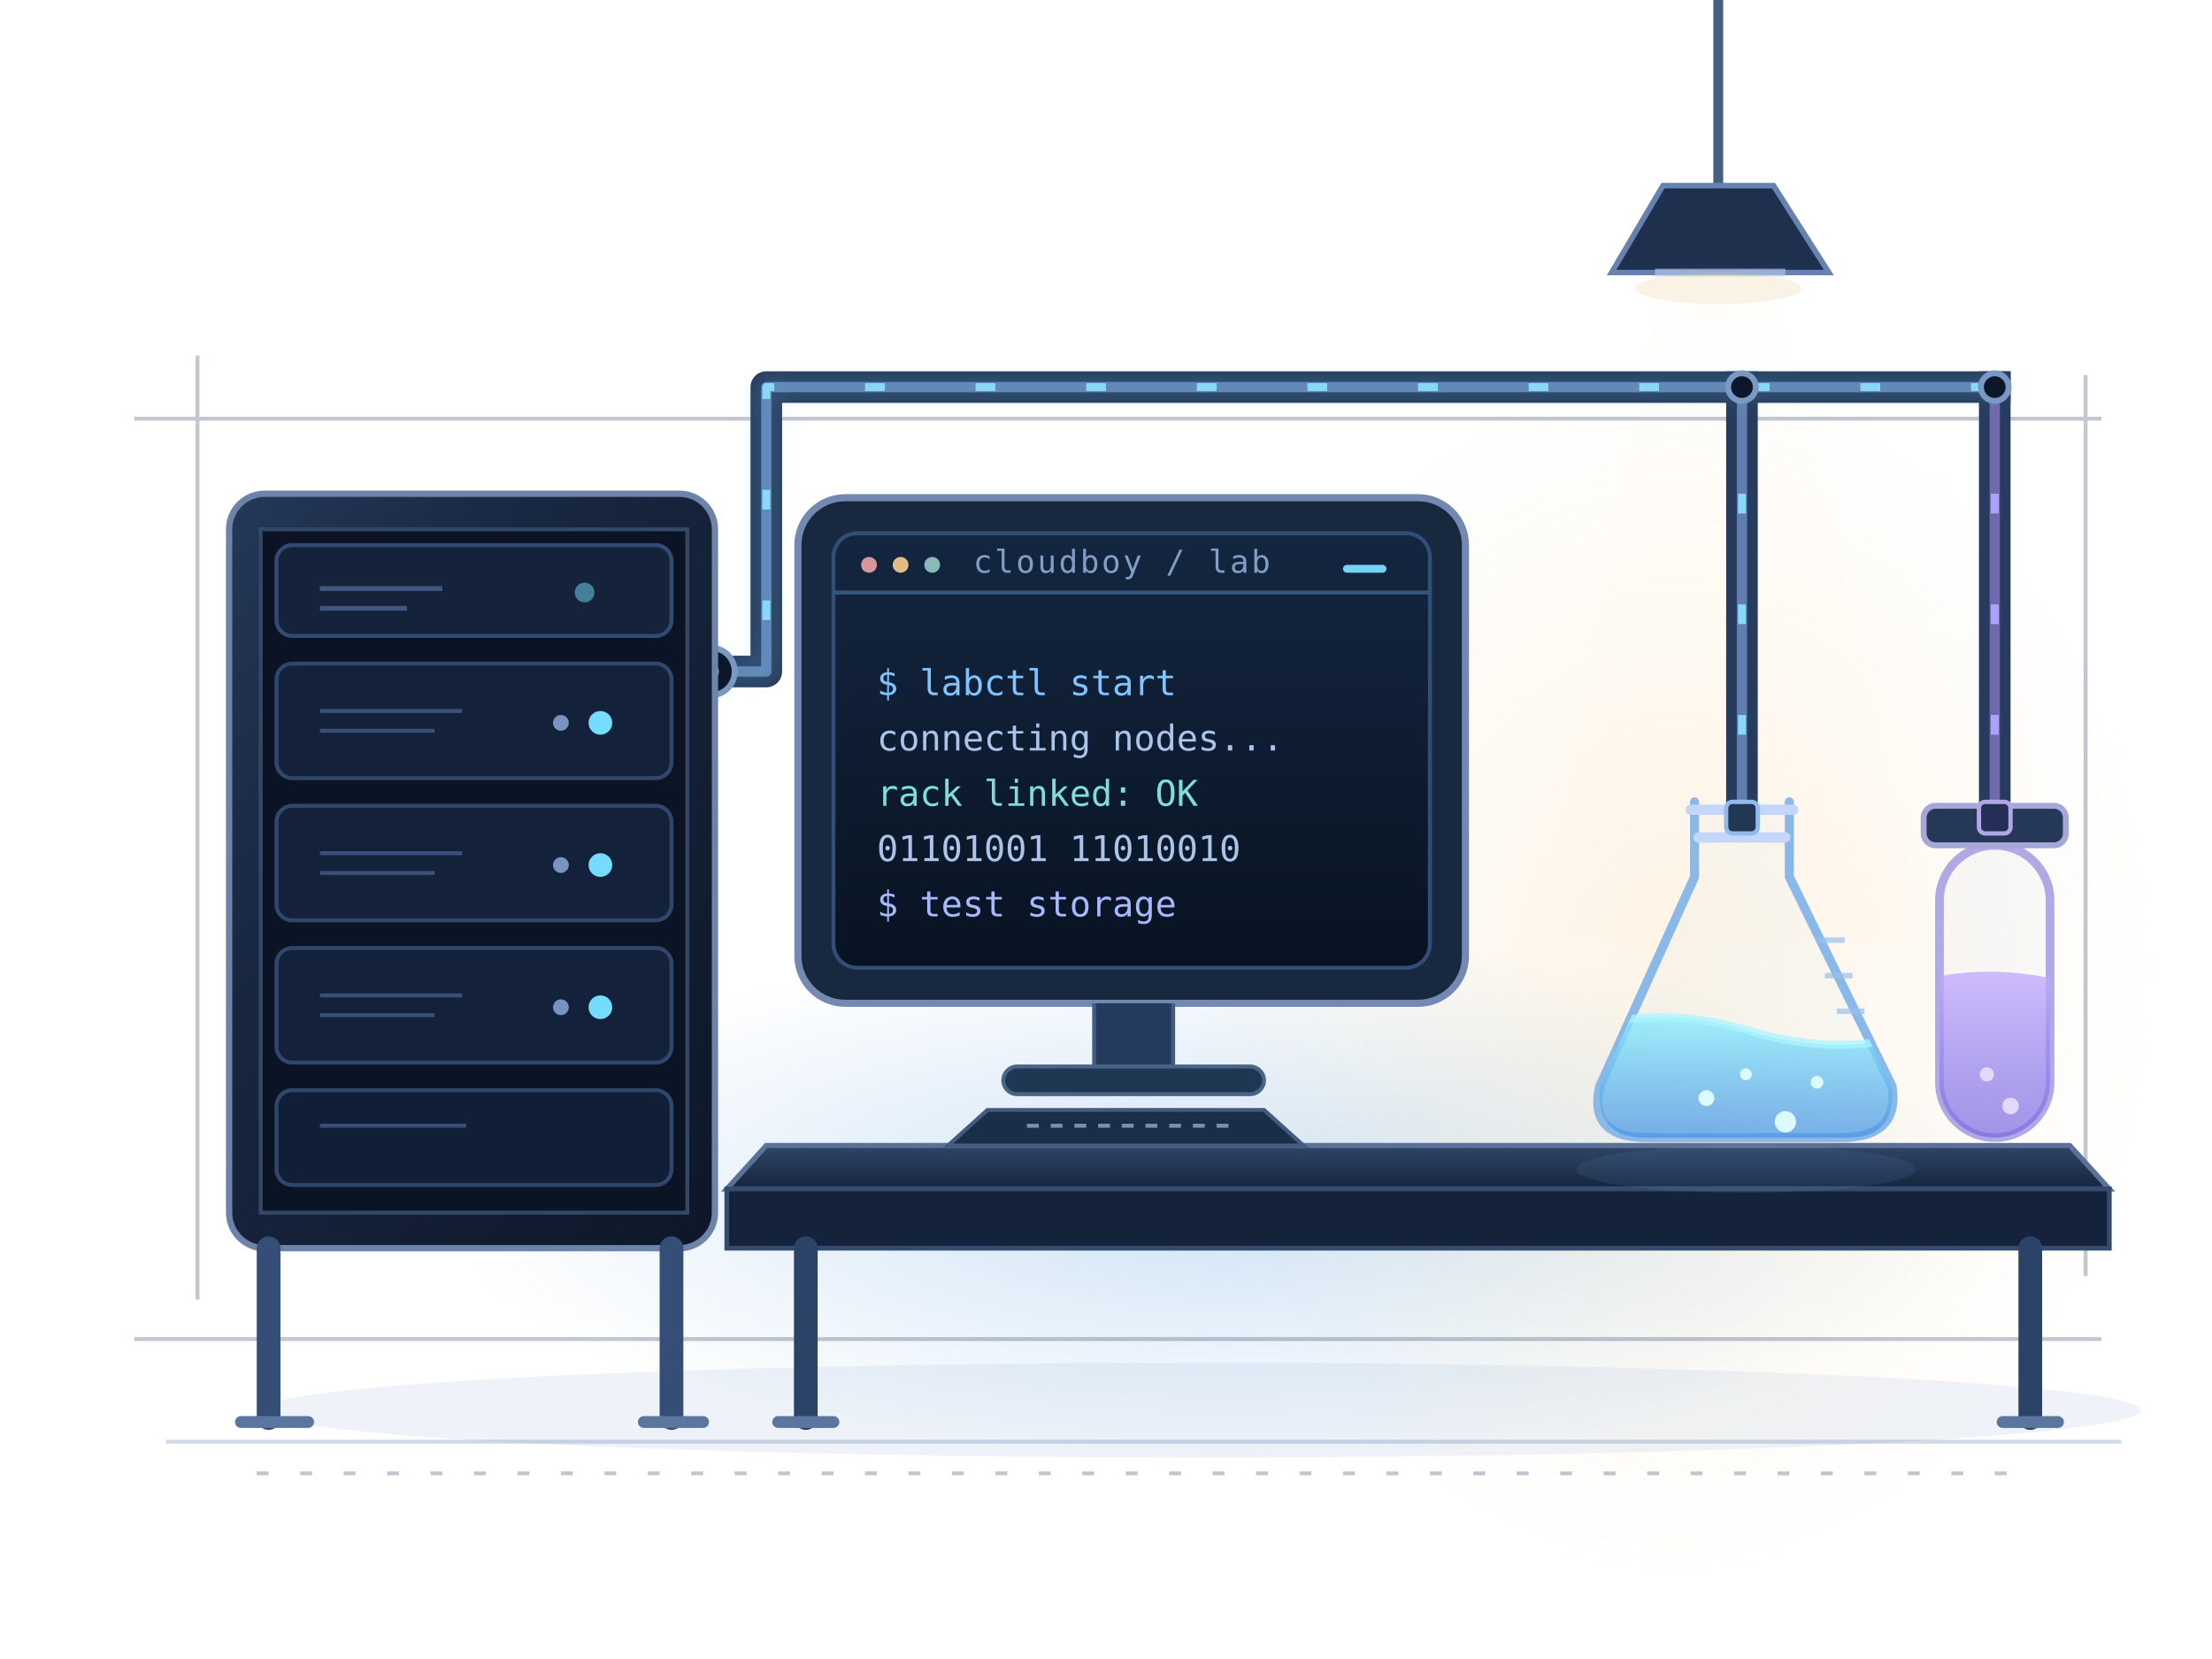
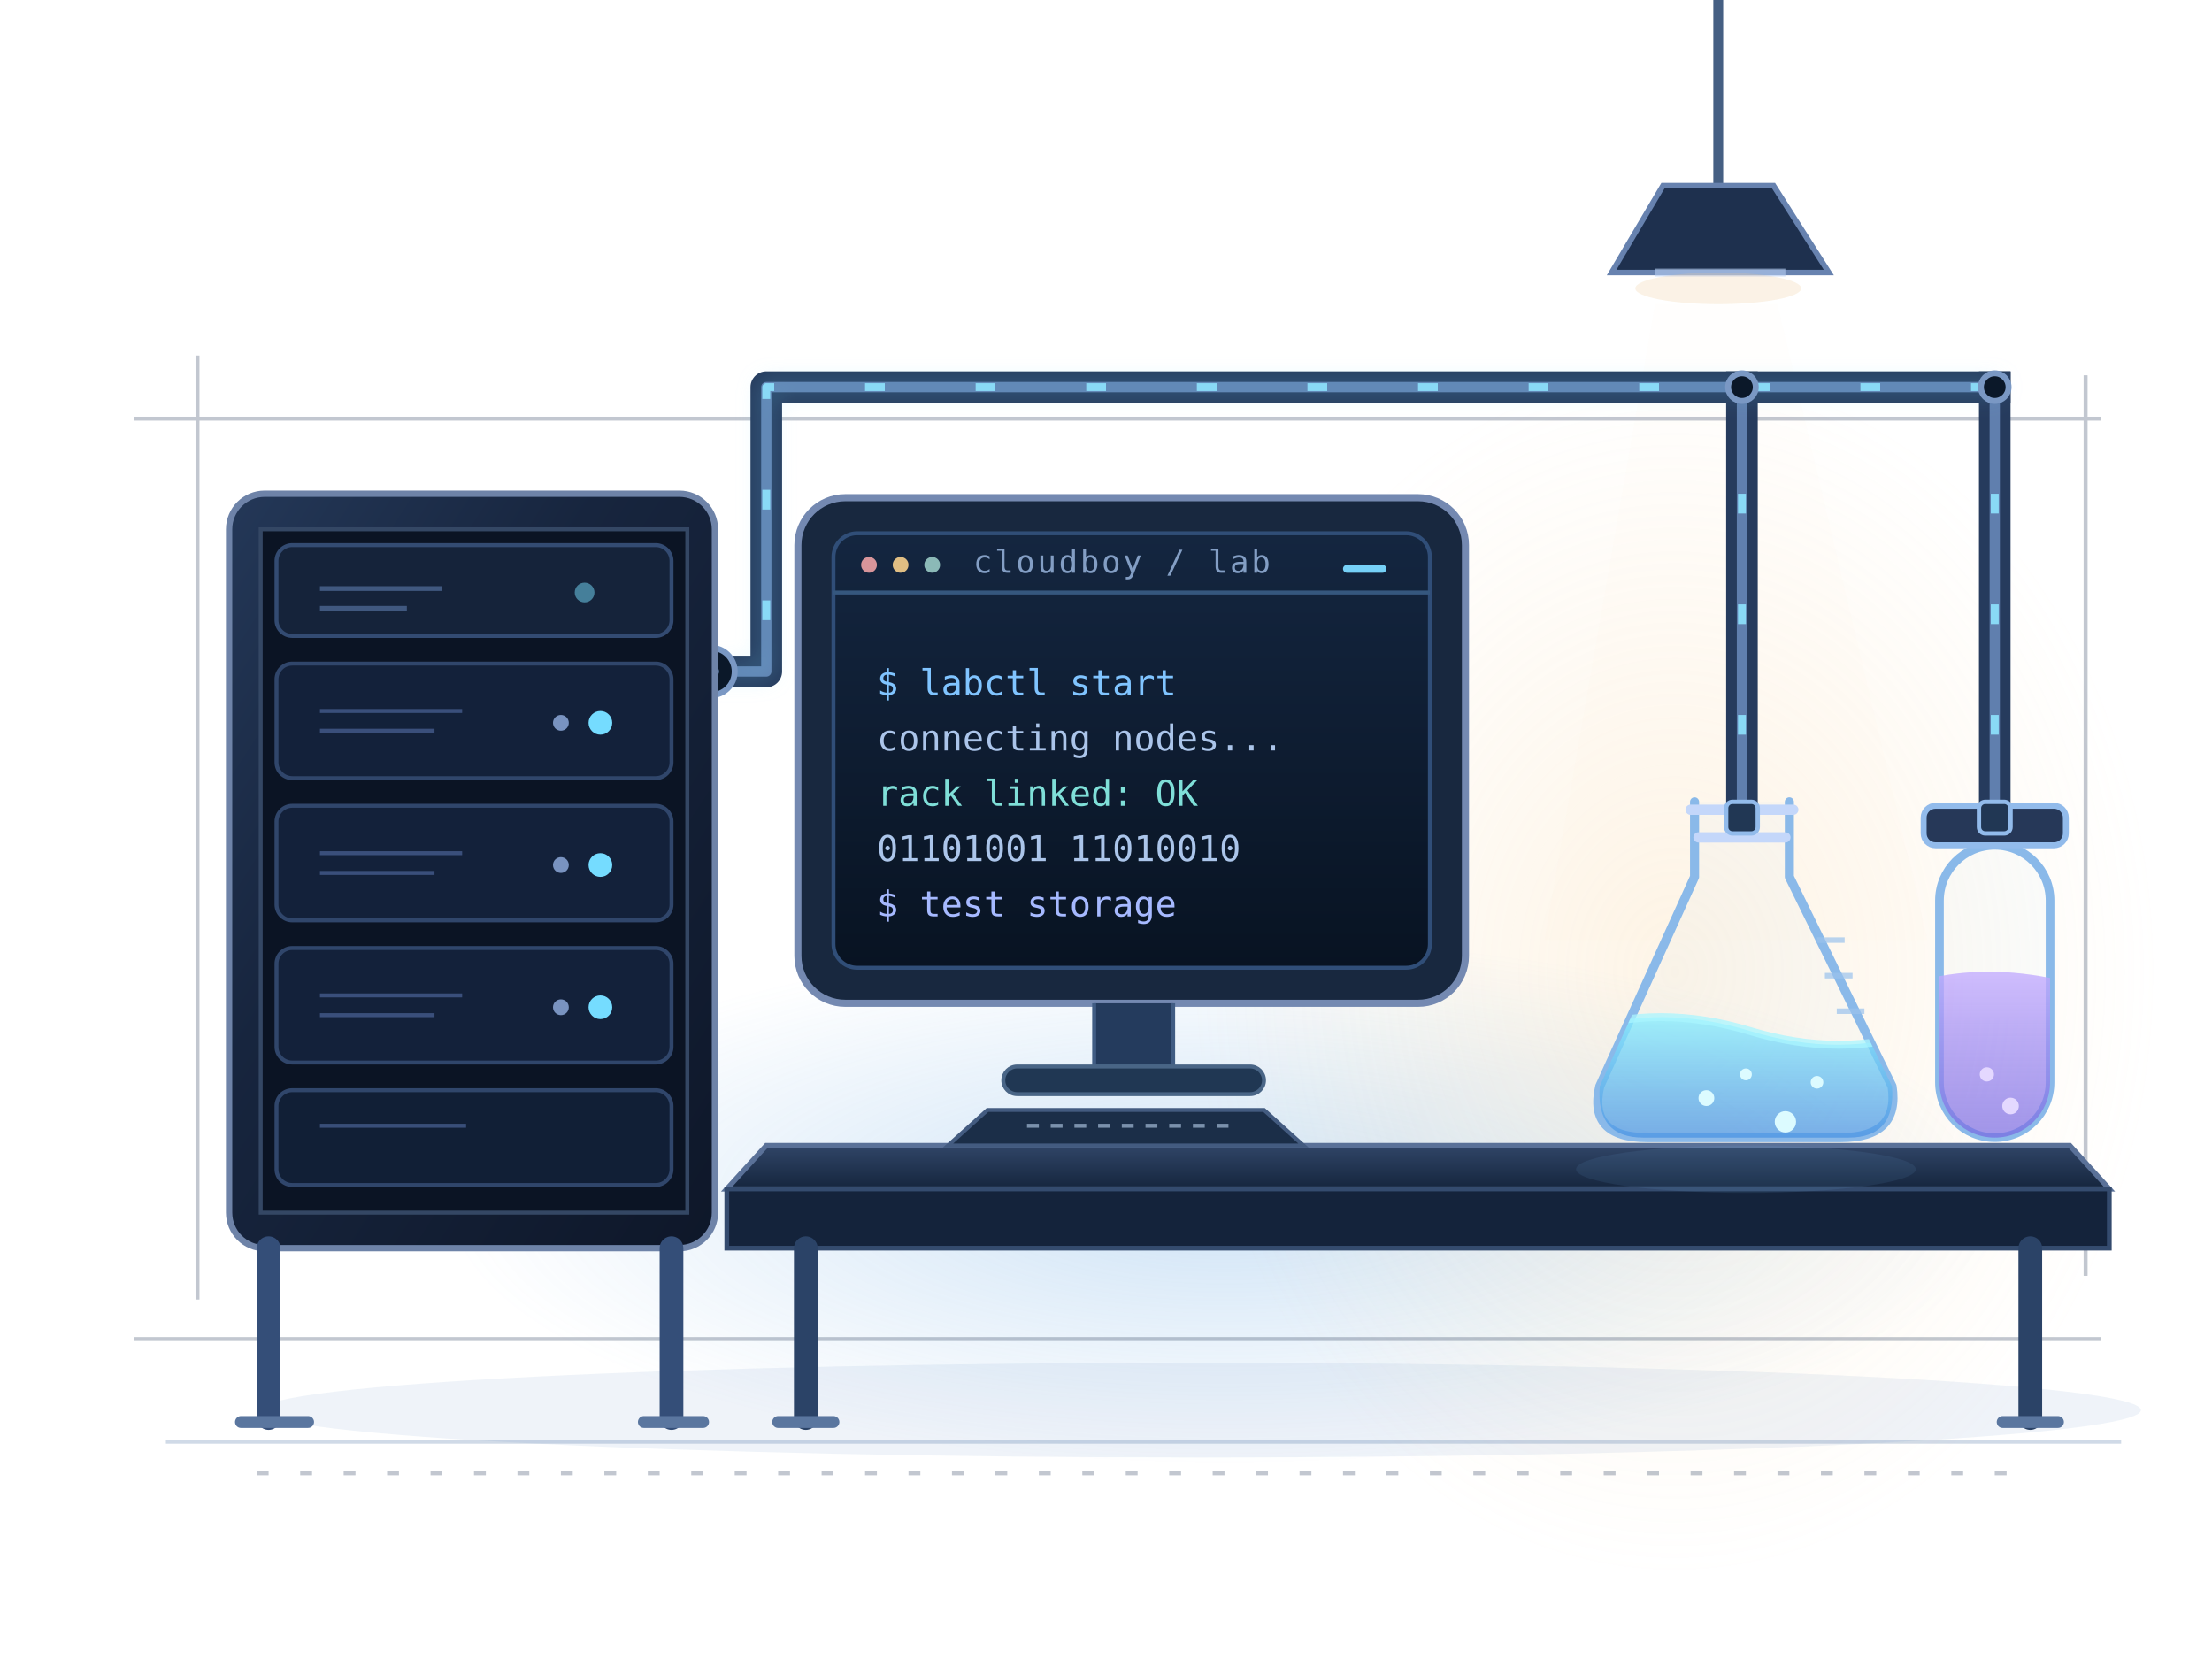
<svg xmlns="http://www.w3.org/2000/svg" viewBox="0 0 560 420" role="img" aria-labelledby="title desc">
  <defs>
    <linearGradient id="rackSteel" x1="0" y1="0" x2="1" y2="1">
      <stop stop-color="#243858" />
      <stop offset=".38" stop-color="#17253e" />
      <stop offset="1" stop-color="#0e1729" />
    </linearGradient>
    <linearGradient id="screenGlass" x1="0" y1="0" x2="0" y2="1">
      <stop stop-color="#142640" />
      <stop offset="1" stop-color="#081322" />
    </linearGradient>
    <linearGradient id="deskSteel" x1="0" y1="0" x2="0" y2="1">
      <stop stop-color="#304567" />
      <stop offset="1" stop-color="#15253d" />
    </linearGradient>
    <linearGradient id="cyanLiquid" x1="0" y1="0" x2="0" y2="1">
      <stop stop-color="#89eeff" stop-opacity=".79" />
      <stop offset="1" stop-color="#3175db" stop-opacity=".67" />
    </linearGradient>
    <linearGradient id="indigoLiquid" x1="0" y1="0" x2="0" y2="1">
      <stop stop-color="#c2abff" stop-opacity=".78" />
      <stop offset="1" stop-color="#7361df" stop-opacity=".67" />
    </linearGradient>
    <radialGradient id="screenBloom">
      <stop stop-color="#3d8fda" stop-opacity=".25" />
      <stop offset="1" stop-color="#3d8fda" stop-opacity="0" />
    </radialGradient>
    <radialGradient id="lampPool">
      <stop stop-color="#f7ca85" stop-opacity=".20" />
      <stop offset="1" stop-color="#f7ca85" stop-opacity="0" />
    </radialGradient>
    <filter id="pipeBloom" x="-50%" y="-100%" width="200%" height="300%">
      <feGaussianBlur stdDeviation="3" />
    </filter>
    <clipPath id="terminalClip">
      <rect x="222" y="162" width="133" height="73" rx="4" />
    </clipPath>
    <clipPath id="blueFluidClip">
      <path d="M429 203V222L405 275Q404 288 416 288H468Q480 288 479 275L453 222V203Z" />
    </clipPath>
    <clipPath id="purpleFluidClip">
      <rect x="491" y="214" width="28" height="74" rx="14" />
    </clipPath>
  </defs>
  <style>
.status-led{animation:ledFlash 2.4s steps(1,end) infinite}.status-led.offset{animation-delay:.75s}.status-led.slow{animation-duration:3.4s;animation-delay:1.2s}
.pipe-flow{stroke-dasharray:3 25;stroke-dashoffset:0;animation:signalTravel 2.8s linear infinite}.pipe-flow.secondary{animation-duration:3.7s;animation-direction:reverse;animation-delay:.3s}
.terminal-scroll{animation:terminalFlow 10s steps(5,end) infinite}.cursor{animation:cursorBlink 1.1s steps(1,end) infinite}
.bubble{animation:bubbleUp 3.2s ease-in infinite}.bubble.b2{animation-delay:.8s;animation-duration:3.7s}.bubble.b3{animation-delay:1.7s;animation-duration:2.8s}.bubble.b4{animation-delay:2.5s;animation-duration:3.4s}
.fluid-shimmer{animation:liquidGlow 4.5s ease-in-out infinite}.scope{animation:scopePulse 4s ease-in-out infinite}
@keyframes ledFlash{0%,60%,100%{opacity:.22}18%,40%{opacity:1}}
@keyframes signalTravel{to{stroke-dashoffset:-112}}
@keyframes terminalFlow{0%,13%{transform:translateY(0)}20%,33%{transform:translateY(-14px)}40%,53%{transform:translateY(-28px)}60%,73%{transform:translateY(-42px)}80%,93%{transform:translateY(-56px)}100%{transform:translateY(-70px)}}
@keyframes cursorBlink{0%,49%{opacity:1}50%,100%{opacity:0}}
@keyframes bubbleUp{0%{transform:translateY(12px);opacity:0}25%{opacity:.9}85%{opacity:.65}100%{transform:translateY(-40px);opacity:0}}
@keyframes liquidGlow{0%,100%{opacity:.75}50%{opacity:1}}
@keyframes scopePulse{0%,100%{opacity:.55}50%{opacity:1}}
@media(prefers-reduced-motion:reduce){.status-led,.pipe-flow,.terminal-scroll,.cursor,.bubble,.fluid-shimmer,.scope{animation:none!important}}
</style>
  <ellipse cx="310" cy="304" rx="196" ry="67" fill="url(#screenBloom)" />
  <ellipse cx="304" cy="357" rx="238" ry="12" fill="#5a88bf" opacity=".10" />
  <path d="M42 365H537" fill="none" stroke="#577aa8" stroke-width="1" opacity=".28" />
  <ellipse cx="424" cy="246" rx="122" ry="154" fill="url(#lampPool)" />
  <g fill="none" stroke="#314462" opacity=".30" stroke-width="1">
    <path d="M34 106H532M34 339H532" />
    <path d="M50 90V329M528 95V323" />
    <path d="M65 373H511" stroke-dasharray="3 8" />
  </g>
  <path d="M435 0V52" stroke="#455f83" stroke-width="2.5" />
  <path d="M408 69L421 47H449L463 69Z" fill="#1e304e" stroke="#6782af" stroke-width="1.4" />
  <path d="M419 69H452" stroke="#b7cff4" stroke-opacity=".6" stroke-width="2" />
  <ellipse cx="435" cy="73" rx="21" ry="4" fill="#ecc790" opacity=".23" />
  <path d="M419 77L391 238H488L450 77Z" fill="#e9b976" opacity=".018" />
  <g fill="none" stroke-linejoin="round" stroke-linecap="square">
    <path d="M180 170H194V98H505" stroke="#263b5d" stroke-width="8" />
    <path d="M441 98V205" stroke="#263b5d" stroke-width="8" />
    <path d="M505 98V205" stroke="#263b5d" stroke-width="8" />
    <path d="M180 170H194V98H505" stroke="#607fae" stroke-width="2.6" />
    <path d="M441 98V205" stroke="#607fae" stroke-width="2.6" />
-     <path d="M505 98V205" stroke="#7168ad" stroke-width="2.6" />
+     <path d="M505 98V205" stroke="#607fae" stroke-width="2.6" />
    <path d="M180 170H194V98H505" stroke="#72d9ff" stroke-width="2.5" opacity=".34" filter="url(#pipeBloom)" />
    <path class="pipe-flow" d="M180 170H194V98H505" stroke="#89d9f6" stroke-width="2" />
    <path class="pipe-flow" d="M441 98V205" stroke="#89d9f6" stroke-width="2" />
-     <path class="pipe-flow secondary" d="M505 98V205" stroke="#afa1fb" stroke-width="2" />
+     <path class="pipe-flow" d="M505 98V205" stroke="#89d9f6" stroke-width="2" />
  </g>
  <g fill="#0b1829" stroke="#7a98c4" stroke-width="1.5">
    <circle cx="180" cy="170" r="6" />
    <circle cx="441" cy="98" r="3.5" />
    <circle cx="505" cy="98" r="3.5" />
  </g>
  <circle cx="180" cy="170" r="2" fill="#8db7f2" />
  <g id="rack">
    <rect x="58" y="125" width="123" height="191" rx="9" fill="url(#rackSteel)" stroke="#6e83a8" stroke-width="1.6" />
    <path d="M66 134H174V307H66Z" fill="#0b1424" stroke="#344764" />
    <rect x="70" y="138" width="100" height="23" rx="4" fill="#15233a" stroke="#334b72" />
    <path d="M81 149H112M81 154H103" stroke="#526f9c" opacity=".70" stroke-width="1.2" />
    <circle cx="148" cy="150" r="2.5" fill="#6ecbe9" opacity=".55" />
    <rect x="70" y="168" width="100" height="29" rx="4" fill="#13213a" stroke="#30466b" />
    <rect x="70" y="204" width="100" height="29" rx="4" fill="#13213a" stroke="#30466b" />
    <rect x="70" y="240" width="100" height="29" rx="4" fill="#13213a" stroke="#30466b" />
    <rect x="70" y="276" width="100" height="24" rx="4" fill="#111f36" stroke="#30466b" />
    <g stroke="#637fbd" stroke-opacity=".5">
      <path d="M81 180H117M81 185H110M81 216H117M81 221H110M81 252H117M81 257H110M81 285H118" />
    </g>
    <g fill="#75dcff">
      <circle class="status-led" cx="152" cy="183" r="3" />
      <circle class="status-led offset" cx="152" cy="219" r="3" />
      <circle class="status-led slow" cx="152" cy="255" r="3" />
    </g>
    <g fill="#7993c0">
      <circle cx="142" cy="183" r="2" />
      <circle cx="142" cy="219" r="2" />
      <circle cx="142" cy="255" r="2" />
    </g>
    <path d="M68 316V359M170 316V359" stroke="#344e78" stroke-width="6" stroke-linecap="round" />
    <path d="M61 360H78M163 360H178" stroke="#5a769f" stroke-width="3" stroke-linecap="round" />
  </g>
  <path d="M194 290H524L534 301H184Z" fill="url(#deskSteel)" stroke="#5a7198" stroke-width="1.3" />
  <path d="M184 301H534V316H184Z" fill="#14233b" stroke="#344b6e" stroke-width="1.2" />
  <path d="M204 316V359M514 316V359" stroke="#2b4367" stroke-width="6" stroke-linecap="round" />
  <path d="M197 360H211M507 360H521" stroke="#5a769f" stroke-width="3" stroke-linecap="round" />
  <g id="terminal">
    <rect x="202" y="126" width="169" height="128" rx="12" fill="#18283f" stroke="#7489b1" stroke-width="1.8" />
    <rect x="211" y="135" width="151" height="110" rx="6" fill="url(#screenGlass)" stroke="#304e78" />
    <path d="M211 150H362" stroke="#35577e" stroke-width="1" />
    <circle cx="220" cy="143" r="2" fill="#d8959a" />
    <circle cx="228" cy="143" r="2" fill="#e0be83" />
    <circle cx="236" cy="143" r="2" fill="#8bb9b7" />
    <text x="284" y="145" text-anchor="middle" font-family="monospace" font-size="8" letter-spacing=".6" fill="#839ec4">cloudboy / lab</text>
    <rect class="scope" x="340" y="143" width="11" height="2" rx="1" fill="#76d1f7" />
    <g clip-path="url(#terminalClip)" font-family="ui-monospace, monospace" font-size="9" fill="#abc5ea">
      <g class="terminal-scroll">
        <text x="222" y="176" fill="#80c4ff">$ labctl start</text>
        <text x="222" y="190">connecting nodes...</text>
        <text x="222" y="204" fill="#7fdfd8">rack linked: OK</text>
        <text x="222" y="218">01101001 11010010</text>
        <text x="222" y="232" fill="#a6b9ff">$ test storage</text>
        <text x="222" y="246" fill="#8cd9f2">stream: active</text>
        <text x="222" y="260">packet 0x4a → 0x3f</text>
        <text x="222" y="274" fill="#7fdfd8">sample collected</text>
        <text x="222" y="288" fill="#a6b9ff">$ next experiment</text>
        <text x="222" y="302">01100101 01100001</text>
        <text x="222" y="316" fill="#7fdfd8">status: running</text>
      </g>
    </g>
    <path d="M277 254V270H297V254" fill="#243b5d" stroke="#405c83" />
    <rect x="254" y="270" width="66" height="7" rx="3.5" fill="#203753" stroke="#496586" />
    <path d="M250 281H320L330 290H240Z" fill="#1b2e48" stroke="#435b80" />
    <path d="M260 285H311" stroke="#7b91ac" stroke-width="1" stroke-dasharray="3 3" />
  </g>
  <g id="sampleA">
    <ellipse cx="442" cy="296" rx="43" ry="6" fill="#70a9e5" opacity=".1" />
    <path d="M429 203V222L405 275Q402 288 417 288H466Q481 288 479 275L453 222V203" fill="#6eb5ff" fill-opacity=".035" stroke="#8ab9e9" stroke-width="2.3" stroke-linecap="round" stroke-linejoin="round" />
    <path d="M428 205H454M430 212H452" stroke="#c4d7fa" stroke-width="2.6" stroke-linecap="round" />
    <rect x="437" y="203" width="8" height="8" rx="1.6" fill="#213754" stroke="#92bbeb" stroke-width="1.1" />
    <g clip-path="url(#blueFluidClip)">
      <path class="fluid-shimmer" d="M400 261Q420 254 443 261T486 261V297H400Z" fill="url(#cyanLiquid)" />
      <path d="M399 261Q420 254 443 261T487 261" fill="none" stroke="#a9f5ff" stroke-width="2" opacity=".75" />
      <g fill="#dcfbff">
        <circle class="bubble" cx="432" cy="278" r="2" />
        <circle class="bubble b2" cx="452" cy="284" r="2.7" />
        <circle class="bubble b3" cx="442" cy="272" r="1.5" />
        <circle class="bubble b4" cx="460" cy="274" r="1.6" />
      </g>
    </g>
    <g stroke="#9ac2ec" stroke-width="1.4" opacity=".7">
      <path d="M460 238H467M462 247H469M465 256H472" />
    </g>
  </g>
  <g id="sampleB">
-     <rect x="491" y="214" width="28" height="74" rx="14" fill="#7d86da" fill-opacity=".045" stroke="#afa9e6" stroke-width="2.2" />
-     <rect x="487" y="204" width="36" height="10" rx="3" fill="#263858" stroke="#a5a8d7" stroke-width="1.5" />
-     <rect x="501" y="203" width="8" height="8" rx="1.6" fill="#242e56" stroke="#b1a7e7" stroke-width="1.1" />
+     <rect x="491" y="214" width="28" height="74" rx="14" fill="#6eb5ff" fill-opacity=".035" stroke="#8ab9e9" stroke-width="2.2" />
+     <rect x="487" y="204" width="36" height="10" rx="3" fill="#263858" stroke="#92bbeb" stroke-width="1.5" />
+     <rect x="501" y="203" width="8" height="8" rx="1.6" fill="#213754" stroke="#92bbeb" stroke-width="1.1" />
    <g clip-path="url(#purpleFluidClip)">
      <path class="fluid-shimmer" d="M487 248Q503 244 521 248V290H487Z" fill="url(#indigoLiquid)" />
      <g fill="#e4d8ff">
        <circle class="bubble b2" cx="503" cy="272" r="1.8" />
        <circle class="bubble b4" cx="509" cy="280" r="2.1" />
      </g>
    </g>
  </g>
</svg>
